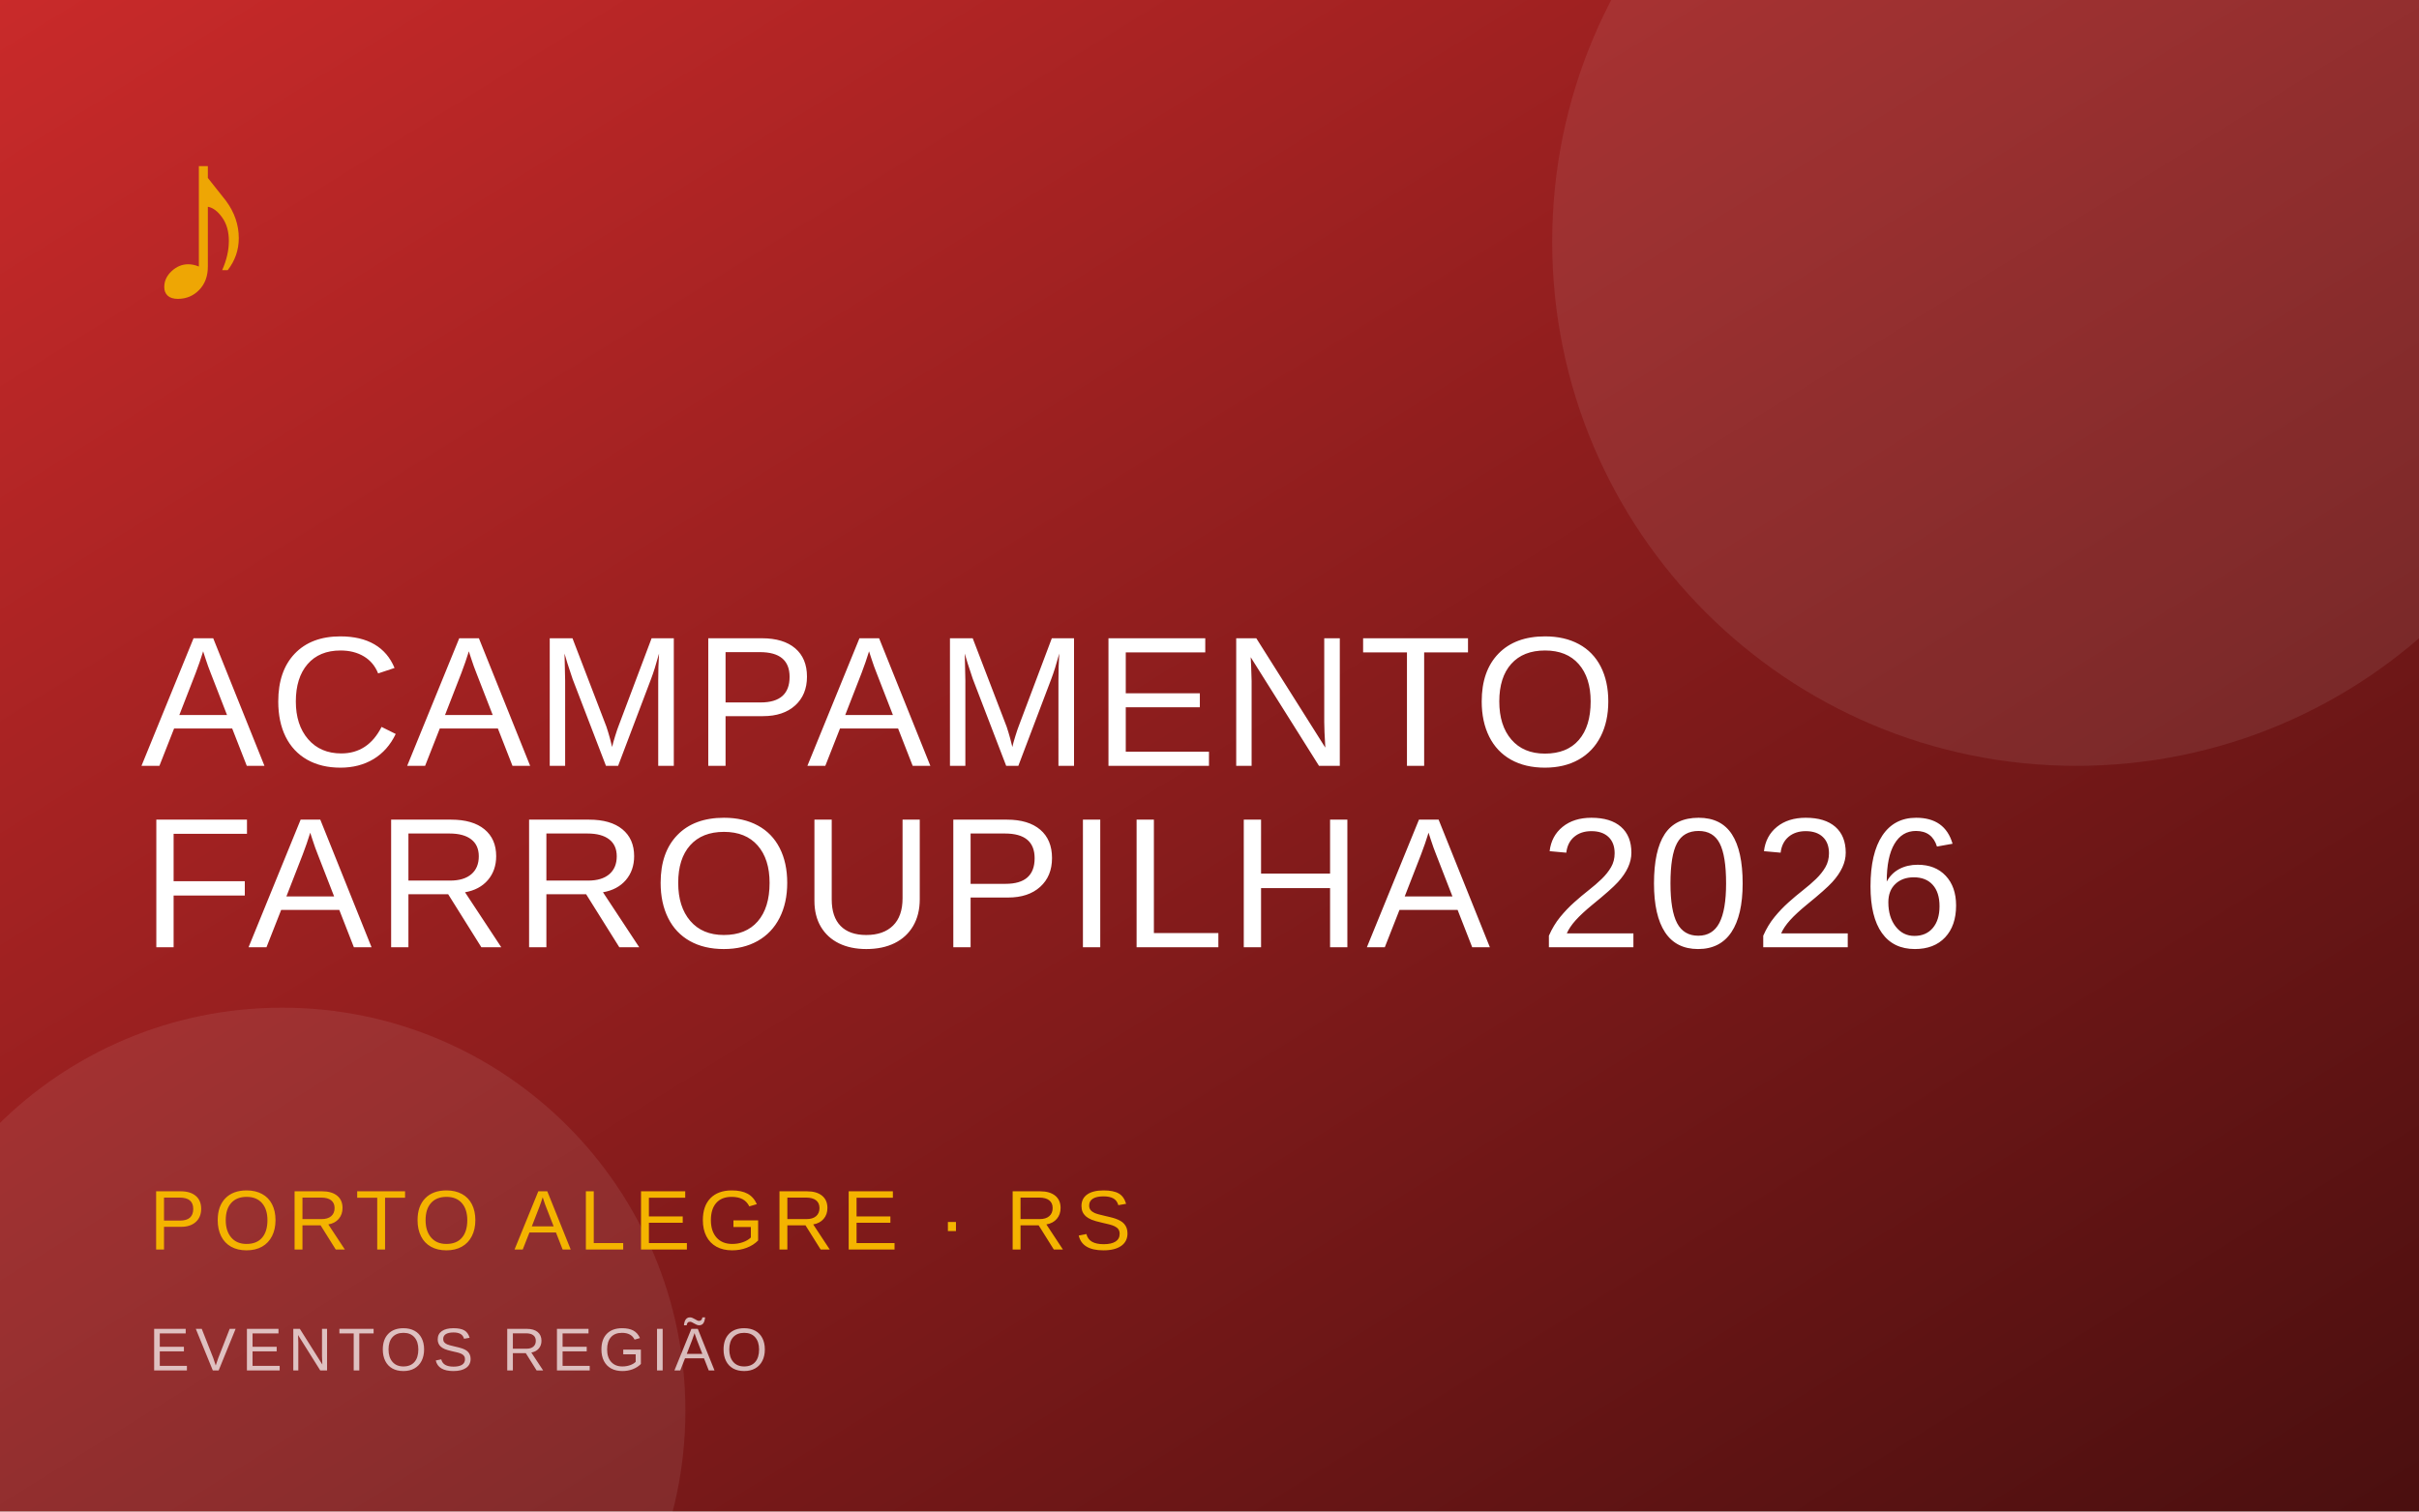
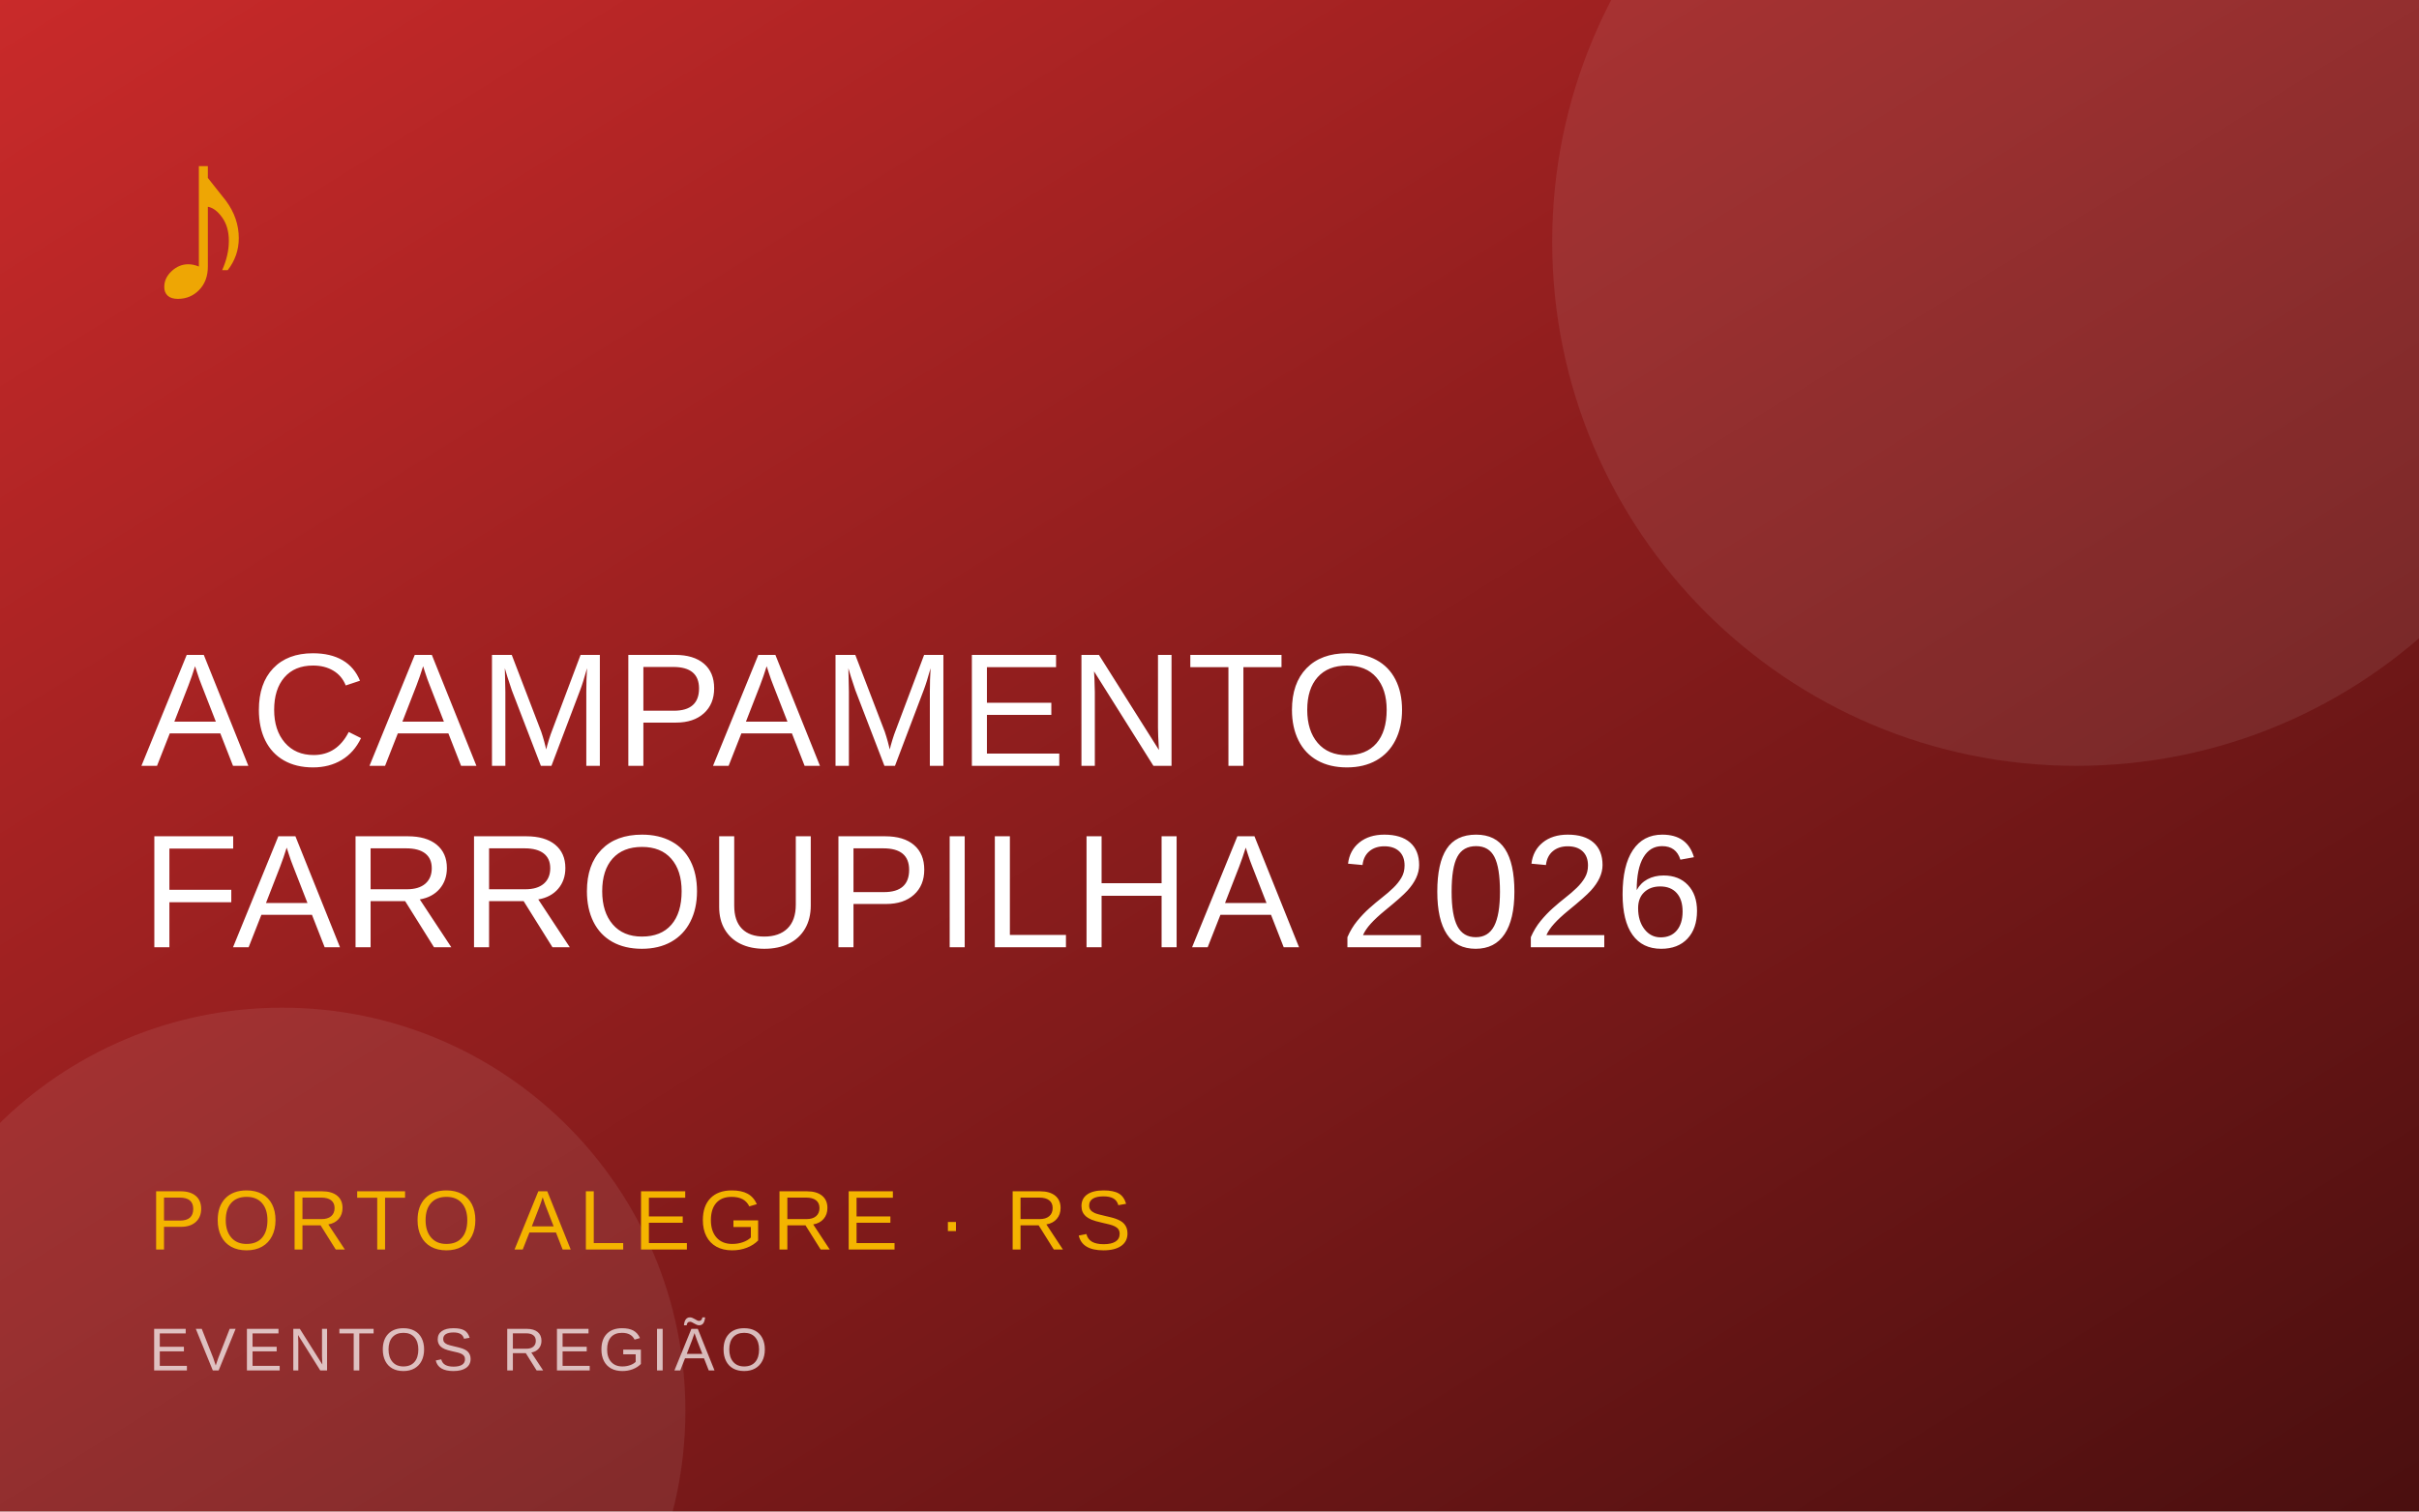
<svg xmlns="http://www.w3.org/2000/svg" width="1200" height="750" viewBox="0 0 1200 750" font-family="Bebas Neue, Arial, sans-serif">
  <defs>
    <linearGradient id="g" x1="0" y1="0" x2="1" y2="1">
      <stop offset="0" stop-color="#c92a2a" />
      <stop offset="1" stop-color="#4a0f0f" />
    </linearGradient>
  </defs>
  <rect width="1200" height="750" fill="url(#g)" />
  <g fill="#ffffff" opacity="0.08">
    <circle cx="1030" cy="120" r="260" />
    <circle cx="140" cy="700" r="200" />
  </g>
  <text x="70" y="150" fill="#f4b400" font-size="120" opacity="0.9">♪</text>
-   <text x="70" y="380" fill="#ffffff" font-size="92" letter-spacing="2">ACAMPAMENTO</text>
-   <text x="70" y="470" fill="#ffffff" font-size="92" letter-spacing="2">FARROUPILHA 2026</text>
+   <text x="70" y="380" fill="#ffffff" font-size="80" letter-spacing="1">ACAMPAMENTO</text>
+   <text x="70" y="470" fill="#ffffff" font-size="80" letter-spacing="1">FARROUPILHA 2026</text>
  <text x="74" y="620" fill="#f4b400" font-size="42" letter-spacing="4">PORTO ALEGRE · RS</text>
  <text x="74" y="680" fill="#ffffff" opacity="0.7" font-size="30" letter-spacing="3">EVENTOS REGIÃO</text>
</svg>
